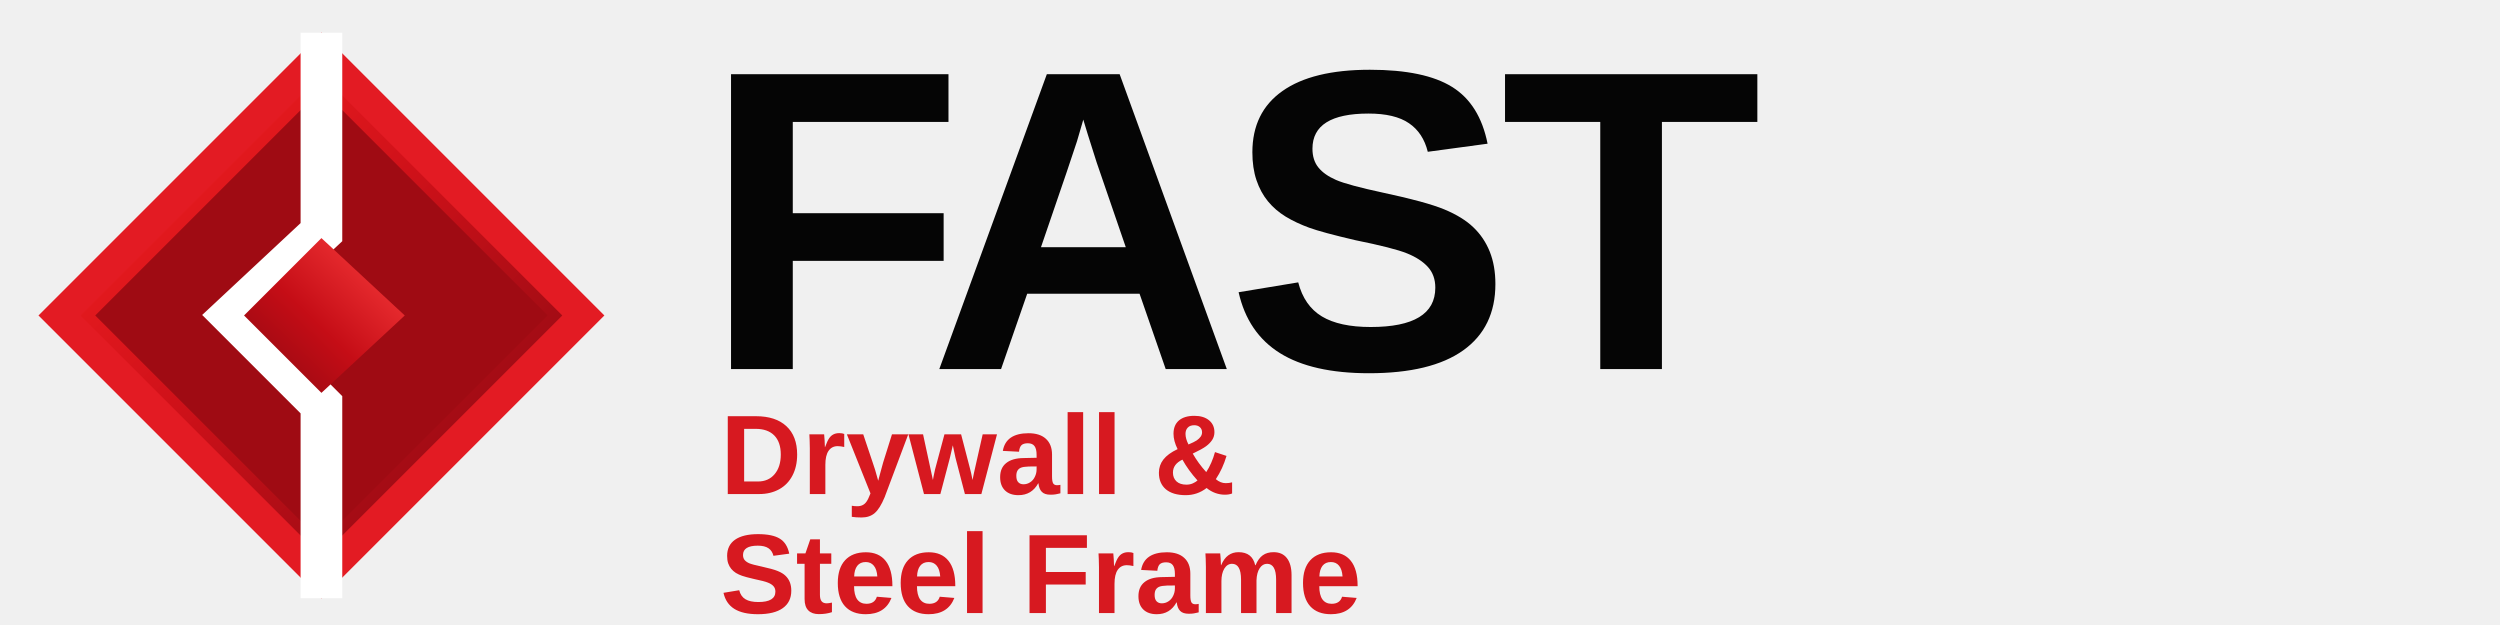
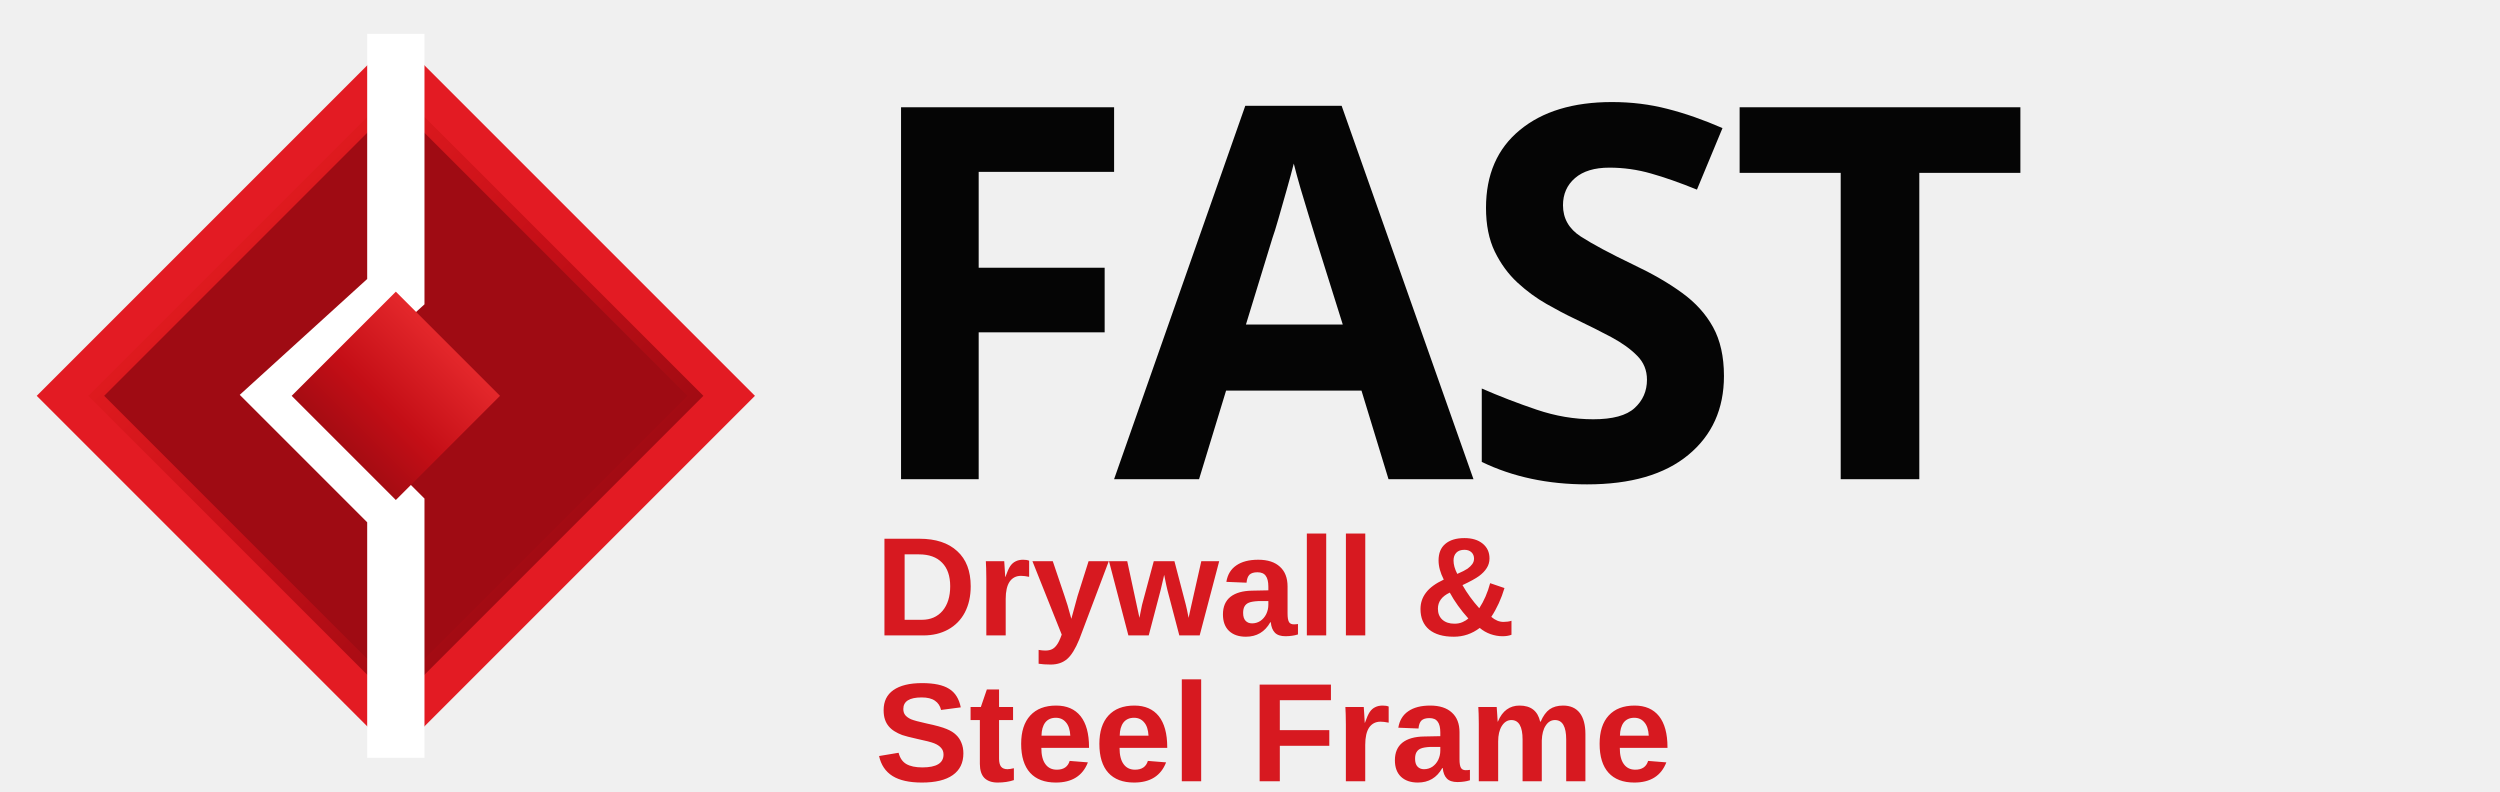
- <svg xmlns="http://www.w3.org/2000/svg" width="420" height="105" viewBox="0 0 420 105" role="img" aria-labelledby="title desc">
+ <svg xmlns="http://www.w3.org/2000/svg" viewBox="0 0 240 76" role="img" aria-label="FAST Drywall &amp; Steel Frame">
  <defs>
    <linearGradient id="redA" x1="0" y1="0" x2="1" y2="1">
-       <stop offset="0" stop-color="#ff2525" />
-       <stop offset="0.45" stop-color="#cf1119" />
-       <stop offset="1" stop-color="#780710" />
+       <stop offset="0%" stop-color="#ff2828" />
+       <stop offset="50%" stop-color="#c50f17" />
+       <stop offset="100%" stop-color="#75060d" />
    </linearGradient>
    <linearGradient id="redB" x1="1" y1="0" x2="0" y2="1">
-       <stop offset="0" stop-color="#ff4040" />
-       <stop offset="0.55" stop-color="#c50d16" />
-       <stop offset="1" stop-color="#8a0810" />
+       <stop offset="0%" stop-color="#ff3d3d" />
+       <stop offset="55%" stop-color="#c40e16" />
+       <stop offset="100%" stop-color="#7e080f" />
    </linearGradient>
  </defs>
-   <g transform="translate(8 7)">
-     <path d="M46 0 L92 46 L46 92 L0 46 Z" fill="url(#redA)" />
-     <path d="M46 8 L84 46 L46 84 L8 46 Z" fill="#9f0b13" />
-     <path d="M46 2 L90 46 L46 90 L2 46 Z" fill="none" stroke="#e31b23" stroke-width="5" />
-     <path d="M46 2 V32 L31 46 L46 61 V90" fill="none" stroke="#ffffff" stroke-width="7" stroke-linecap="square" stroke-linejoin="miter" />
-     <path d="M33 46 L46 33 L60 46 L46 59 Z" fill="url(#redB)" />
+   <g transform="translate(4 4)">
+     <path d="M34 0 L68 34 L34 68 L0 34 Z" fill="url(#redA)" />
+     <path d="M34 6 L62 34 L34 62 L6 34 Z" fill="#9f0b13" />
+     <path d="M34 2 L66 34 L34 66 L2 34 Z" fill="none" stroke="#e31b23" stroke-width="3.5" />
+     <path d="M34 2 V24 L23 34 L34 45 V66" fill="none" stroke="#ffffff" stroke-width="5.5" stroke-linecap="square" stroke-linejoin="miter" />
+     <path d="M24 34 L34 24 L44 34 L34 44 Z" fill="url(#redB)" />
  </g>
-   <g transform="translate(118 1)">
-     <text x="0" y="61" font-family="Impact, Haettenschweiler, 'Arial Narrow Bold', Arial, sans-serif" font-size="72" font-weight="900" fill="#050505" letter-spacing="-2">FAST</text>
-     <text x="3" y="82" font-family="Arial, Helvetica, sans-serif" font-size="19" font-weight="800" fill="#d71920">Drywall &amp;</text>
-     <text x="3" y="102" font-family="Arial, Helvetica, sans-serif" font-size="19" font-weight="800" fill="#d71920">Steel Frame</text>
+   <g transform="translate(82 2)">
+     <text x="0" y="44" font-family="'Arial Black', Impact, Haettenschweiler, sans-serif" font-size="50" font-weight="900" fill="#050505" letter-spacing="-1.5">FAST</text>
+     <text x="2" y="59" font-family="Arial, Helvetica, sans-serif" font-size="13.5" font-weight="900" fill="#d71920">Drywall &amp;</text>
+     <text x="2" y="73" font-family="Arial, Helvetica, sans-serif" font-size="13.5" font-weight="900" fill="#d71920">Steel Frame</text>
  </g>
</svg>
